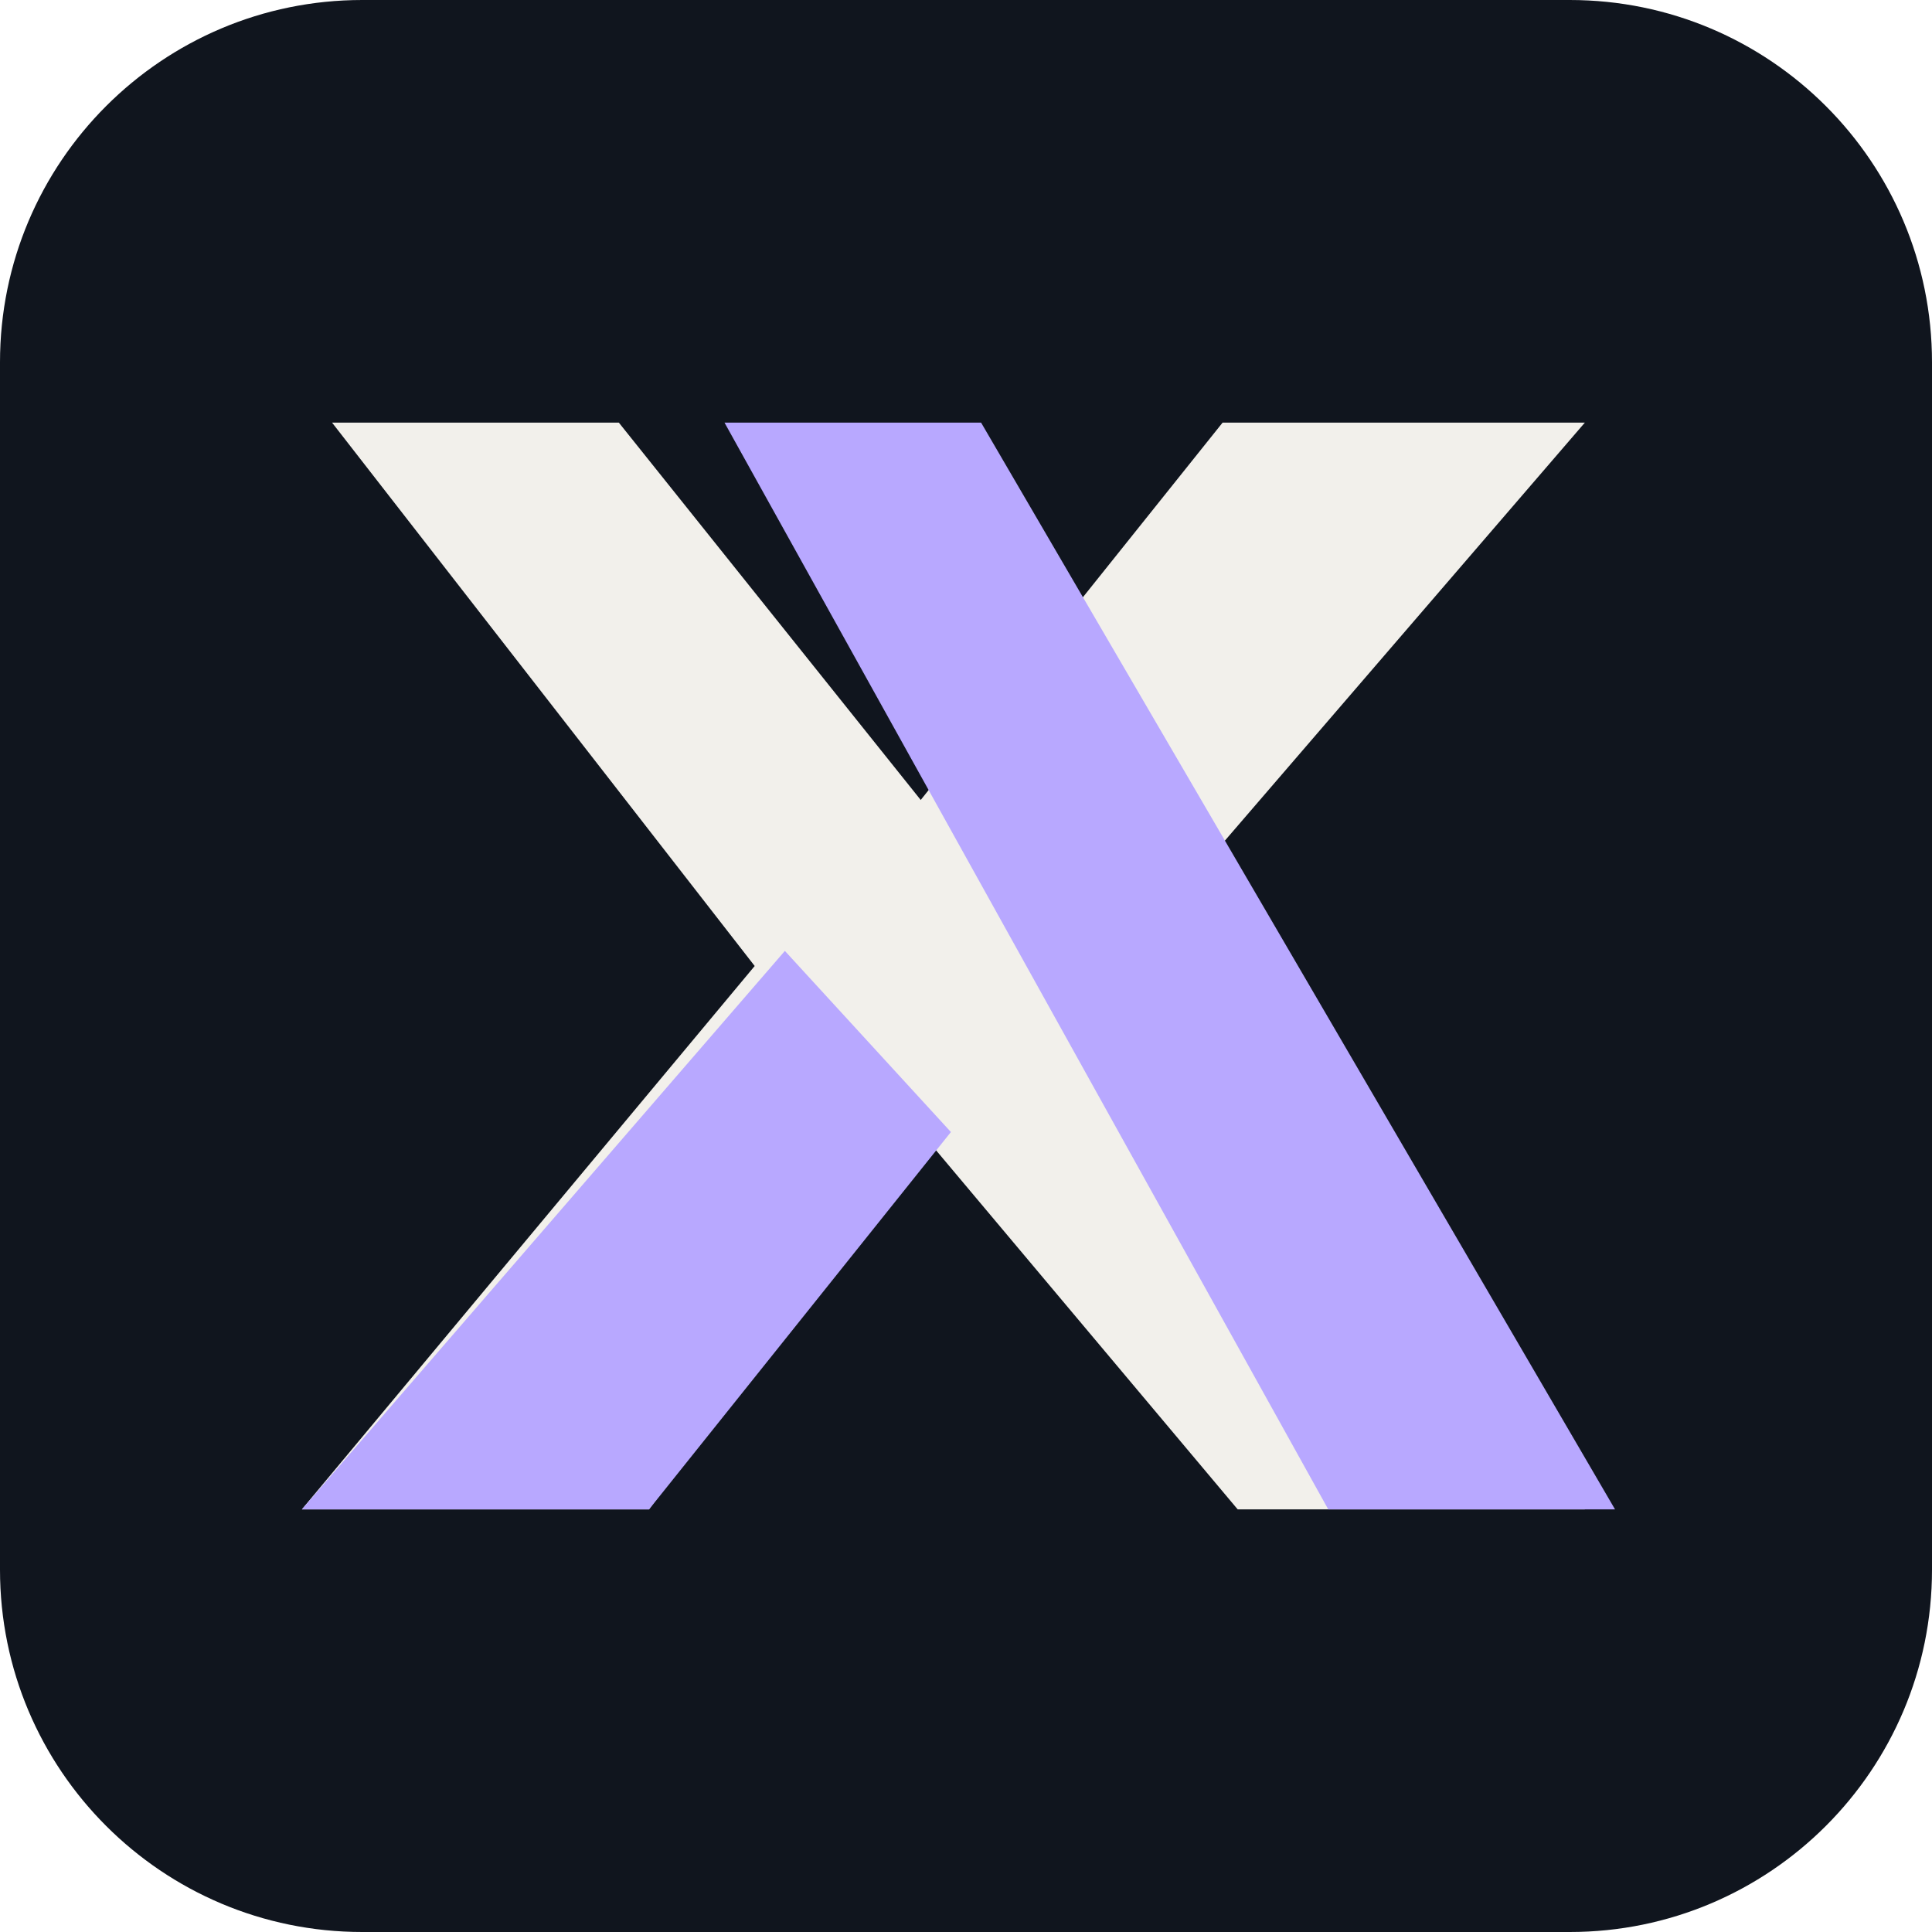
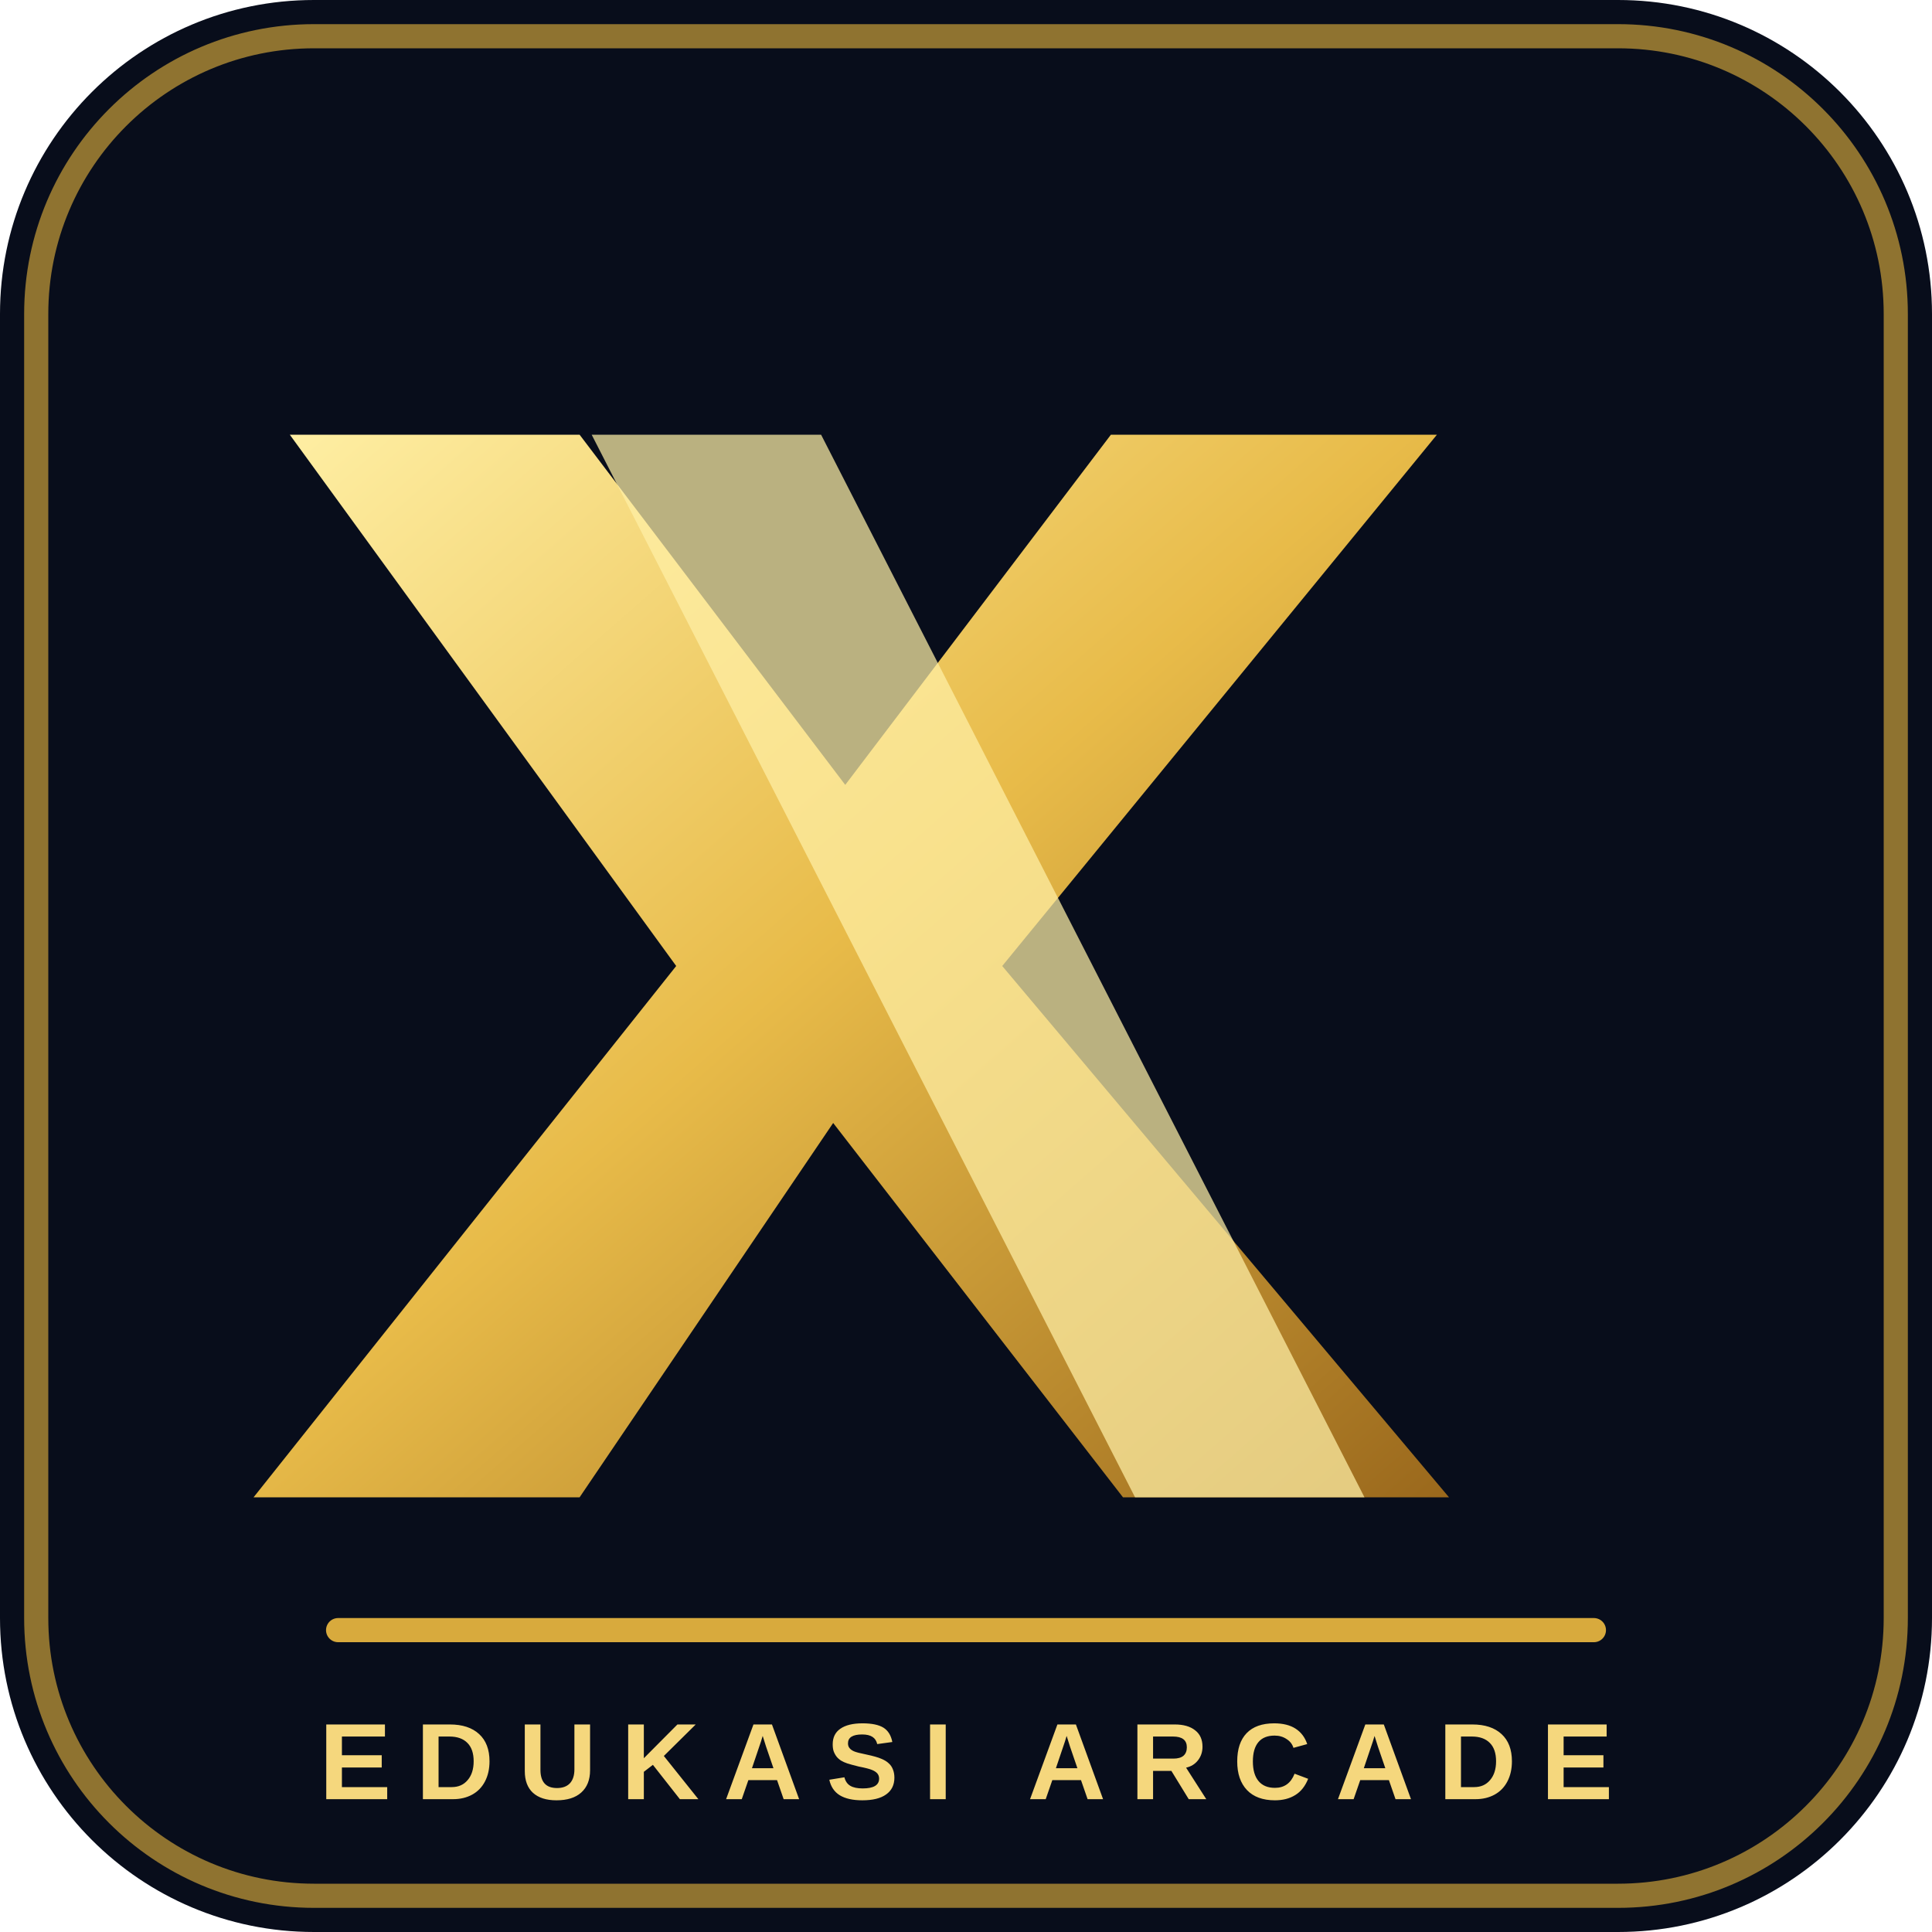
- <svg xmlns="http://www.w3.org/2000/svg" viewBox="0 0 128 128">
-   <rect width="128" height="128" rx="24" fill="#10151e" />
-   <path d="M22 28h19l20 25 20-25h24L74 64l31 36H82L61 75 43 100H20l30-36z" fill="#f2f0eb" />
-   <path d="M48 28h17l42 72H88z" fill="#b8a8ff" />
-   <path d="M20 100h23l20-25-11-12z" fill="#b8a8ff" />
+ <svg xmlns="http://www.w3.org/2000/svg" viewBox="0 0 160 160" role="img" aria-labelledby="title">
+   <defs>
+     <linearGradient id="gold" x1="0" y1="0" x2="1" y2="1">
+       <stop offset="0" stop-color="#fff0a6" />
+       <stop offset=".48" stop-color="#e8bb49" />
+       <stop offset="1" stop-color="#9a681c" />
+     </linearGradient>
+   </defs>
+   <rect width="160" height="160" rx="26" fill="#080d1b" />
+   <rect x="3" y="3" width="154" height="154" rx="23" fill="none" stroke="#d8aa3d" stroke-opacity=".65" stroke-width="2" />
+   <path d="M24 36h24l22 29 22-29h27L83 80l37 44H93L69 93l-21 31H21l35-44z" fill="url(#gold)" />
+   <path d="M49 36h19l45 88H94z" fill="#fff0a6" opacity=".72" />
+   <path d="M28 135h104" stroke="#d8aa3d" stroke-width="2" stroke-linecap="round" />
+   <text x="80" y="149" text-anchor="middle" font-family="Arial,sans-serif" font-size="9" font-weight="700" letter-spacing="2" fill="#f5d77d">EDUKASI ARCADE</text>
</svg>
